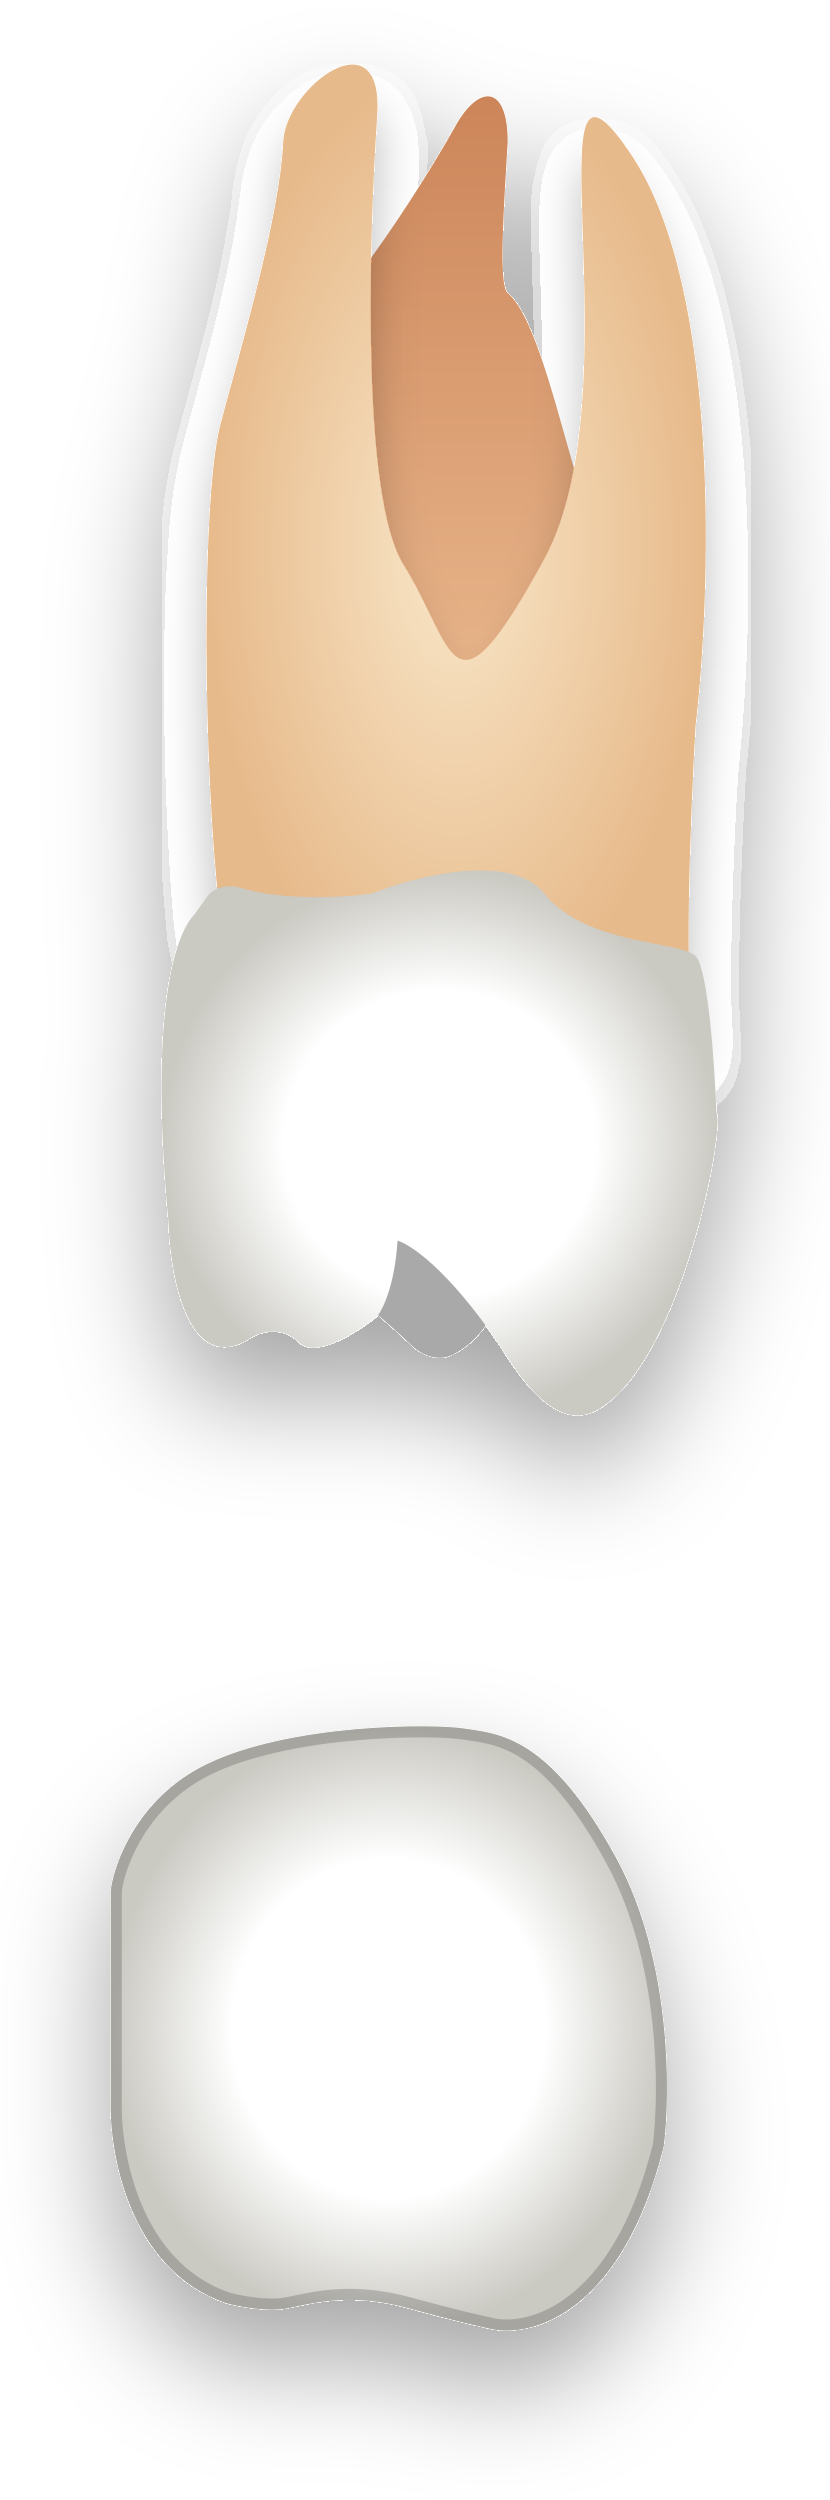
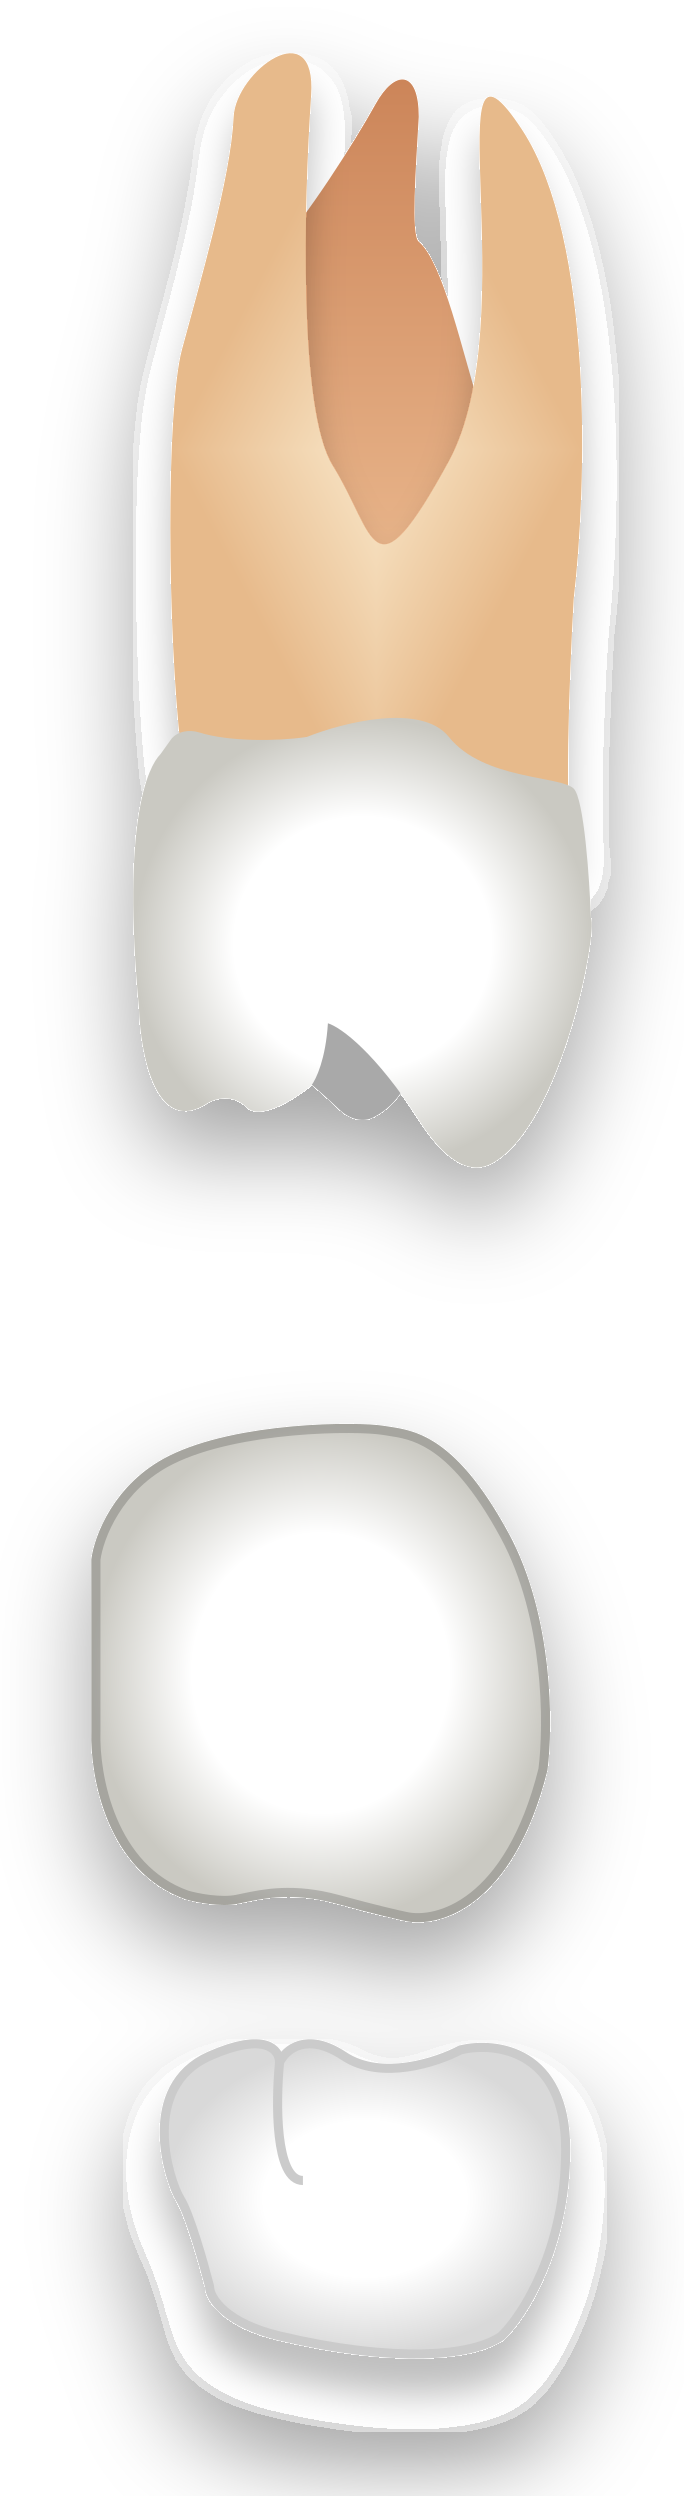
- <svg xmlns="http://www.w3.org/2000/svg" width="75" height="226" viewBox="0 0 75 226" fill="none">
+ <svg xmlns="http://www.w3.org/2000/svg" width="75" height="274" viewBox="0 0 75 274" fill="none">
  <g filter="url(#filter0_d_513_2202)">
    <path d="M41.176 11.387C38.917 15.455 33.63 23.85 29.871 27.87C29.553 28.21 29.305 28.607 29.158 29.049L27.143 35.096C27.063 35.335 27.014 35.583 26.996 35.835L25.742 53.815C25.66 54.992 26.276 56.108 27.316 56.667L41.98 64.538C43.562 65.387 45.529 64.666 46.189 62.997L52.564 46.866C52.826 46.203 52.842 45.471 52.626 44.791C50.678 38.656 48.566 28.717 45.894 26.489C45.024 25.764 45.579 18.466 45.894 12.803C45.894 7.612 43.273 7.612 41.176 11.387Z" fill="url(#paint0_linear_513_2202)" />
    <g filter="url(#filter1_d_513_2202)">
-       <path d="M19.947 38.291C18.163 44.984 18.361 69.303 19.82 82.067C19.898 82.754 20.221 83.385 20.722 83.862L28.564 91.315C29.091 91.816 29.783 92.109 30.509 92.137C42.437 92.604 63.975 93.189 62.878 92.092C61.746 90.959 62.406 74.001 62.878 65.663C64.293 53.55 65.142 26.304 57.217 14.222C47.309 -0.88 57.688 34.987 49.197 50.561C40.705 66.135 41.176 58.584 36.459 51.033C32.684 44.992 33.313 22.245 34.1 10.447C34.712 1.258 25.84 7.818 25.608 12.806C25.293 19.571 21.834 31.212 19.947 38.291Z" fill="url(#paint1_diamond_513_2202)" />
+       <g clip-path="url(#paint1_diamond_513_2202_clip_path)" data-figma-skip-parse="true">
+         <g transform="matrix(0 0.0434403 -0.0225686 0 41.2356 49.2772)">
+           <rect x="0" y="0" width="1023.02" height="1044.31" fill="url(#paint1_diamond_513_2202)" opacity="1" shape-rendering="crispEdges" />
+           <rect x="0" y="0" width="1023.02" height="1044.31" transform="scale(1 -1)" fill="url(#paint1_diamond_513_2202)" opacity="1" shape-rendering="crispEdges" />
+           <rect x="0" y="0" width="1023.02" height="1044.31" transform="scale(-1 1)" fill="url(#paint1_diamond_513_2202)" opacity="1" shape-rendering="crispEdges" />
+           <rect x="0" y="0" width="1023.02" height="1044.31" transform="scale(-1)" fill="url(#paint1_diamond_513_2202)" opacity="1" shape-rendering="crispEdges" />
+         </g>
+       </g>
+       <path d="M19.947 38.291C18.163 44.984 18.361 69.303 19.82 82.067C19.898 82.754 20.221 83.385 20.722 83.862L28.564 91.315C29.091 91.816 29.783 92.109 30.509 92.137C42.437 92.604 63.975 93.189 62.878 92.092C61.746 90.959 62.406 74.001 62.878 65.663C64.293 53.55 65.142 26.304 57.217 14.222C47.309 -0.88 57.688 34.987 49.197 50.561C40.705 66.135 41.176 58.584 36.459 51.033C32.684 44.992 33.313 22.245 34.1 10.447C34.712 1.258 25.84 7.818 25.608 12.806C25.293 19.571 21.834 31.212 19.947 38.291Z" data-figma-gradient-fill="{&quot;type&quot;:&quot;GRADIENT_DIAMOND&quot;,&quot;stops&quot;:[{&quot;color&quot;:{&quot;r&quot;:0.97647058963775635,&quot;g&quot;:0.90588235855102539,&quot;b&quot;:0.78823530673980713,&quot;a&quot;:1.0},&quot;position&quot;:0.0},{&quot;color&quot;:{&quot;r&quot;:0.90588235855102539,&quot;g&quot;:0.7294117808341980,&quot;b&quot;:0.54509806632995605,&quot;a&quot;:1.0},&quot;position&quot;:1.0}],&quot;stopsVar&quot;:[{&quot;color&quot;:{&quot;r&quot;:0.97647058963775635,&quot;g&quot;:0.90588235855102539,&quot;b&quot;:0.78823530673980713,&quot;a&quot;:1.0},&quot;position&quot;:0.0},{&quot;color&quot;:{&quot;r&quot;:0.90588235855102539,&quot;g&quot;:0.7294117808341980,&quot;b&quot;:0.54509806632995605,&quot;a&quot;:1.0},&quot;position&quot;:1.0}],&quot;transform&quot;:{&quot;m00&quot;:2.7638519897483105e-15,&quot;m01&quot;:-45.137126922607422,&quot;m02&quot;:63.804119110107422,&quot;m10&quot;:86.880523681640625,&quot;m11&quot;:5.3198979984149346e-15,&quot;m12&quot;:5.83691406250},&quot;opacity&quot;:1.0,&quot;blendMode&quot;:&quot;NORMAL&quot;,&quot;visible&quot;:true}" />
    </g>
    <path d="M20.891 111.907C25.52 111.576 32.901 117.5 37.197 121.617C38.221 122.599 39.707 123.101 40.966 122.448C46.533 119.562 45.709 111.997 46.839 110.019L57.218 105.3L48.254 95.861L21.835 102.94C19.319 106.086 15.607 112.284 20.891 111.907Z" fill="#A9A9A9" />
    <path d="M15.23 110.502C13.343 90.114 16.174 84.073 17.589 82.657L18.72 81.073C19.387 80.139 20.741 79.93 21.835 80.276C24.986 81.273 30.22 81.275 33.629 80.77C37.56 79.197 46.178 76.994 49.198 80.77C52.972 85.489 61.464 85.017 62.879 86.433C64.011 87.566 64.609 96.344 64.766 100.591C65.546 102.152 61.486 123.405 53.921 127.506C50.809 129.193 47.868 125.803 45.954 122.825C41.19 115.413 37.409 112.615 35.939 112.15C35.7 116.042 34.656 118.303 34.101 118.997C32.371 120.413 28.534 122.867 27.024 121.356C25.515 119.846 23.565 120.413 22.778 120.885C17.117 124.66 15.387 115.536 15.23 110.502Z" fill="url(#paint2_radial_513_2202)" />
    <path d="M10.009 189.781V170.904C10.323 168.387 12.461 162.598 18.498 159.577C26.045 155.802 39.25 155.802 42.08 156.274C44.91 156.745 49.626 156.745 55.758 168.072C60.663 177.133 60.631 189.152 60.002 194.029C56.229 209.131 48.054 211.333 44.438 210.547C43.652 210.389 41.043 209.791 36.892 208.659C31.704 207.243 28.403 208.187 26.045 208.659C24.158 209.036 21.485 208.501 20.385 208.187C11.707 205.166 9.852 194.658 10.009 189.781Z" fill="url(#paint3_radial_513_2202)" />
    <path d="M10.509 189.797L10.509 189.781V170.935C10.822 168.52 12.897 162.939 18.722 160.024C22.41 158.179 27.522 157.242 32.103 156.831C36.684 156.419 40.644 156.541 41.998 156.767C42.184 156.798 42.376 156.827 42.573 156.856C43.907 157.057 45.498 157.296 47.411 158.523C49.614 159.936 52.275 162.689 55.318 168.31C60.142 177.221 60.129 189.088 59.51 193.936C55.773 208.856 47.799 210.766 44.545 210.058L44.545 210.058L44.536 210.056C43.766 209.902 41.169 209.308 37.024 208.176C32.185 206.856 28.926 207.543 26.605 208.032C26.377 208.08 26.157 208.126 25.947 208.168C25.08 208.342 24.001 208.309 22.98 208.186C21.974 208.064 21.064 207.86 20.536 207.71C16.38 206.258 13.836 203.013 12.344 199.485C10.848 195.949 10.432 192.176 10.509 189.797Z" stroke="black" stroke-opacity="0.18" stroke-linecap="round" stroke-linejoin="round" />
+     <g filter="url(#filter2_d_513_2202)">
+       <path d="M37.68 225.344C33.584 222.617 31.28 224.662 30.64 226.026C30.64 224.662 29.104 222.617 22.96 225.344C15.28 228.753 18.48 238.981 19.76 241.026C20.784 242.663 22.32 248.072 22.96 250.572C22.96 251.935 24.88 254.663 30.64 256.026C43.175 258.994 51.76 258.299 54.96 256.026C57.307 253.754 62 246.481 62 235.572C62 224.662 54.32 223.753 50.48 224.662C47.92 226.026 41.776 228.072 37.68 225.344Z" fill="url(#paint4_radial_513_2202)" />
+       <path d="M30.64 226.026C30.214 230.344 30.128 238.981 33.2 238.981M30.64 226.026C31.28 224.662 33.584 222.617 37.68 225.344C41.776 228.072 47.92 226.026 50.48 224.662C54.32 223.753 62 224.662 62 235.572C62 246.481 57.307 253.754 54.96 256.026C51.76 258.299 43.175 258.994 30.64 256.026C24.88 254.663 22.96 251.935 22.96 250.572C22.32 248.072 20.784 242.663 19.76 241.026C18.48 238.981 15.28 228.753 22.96 225.344C29.104 222.617 30.64 224.662 30.64 226.026Z" stroke="#CBCBCB" />
+     </g>
  </g>
  <defs>
-     <filter id="filter0_d_513_2202" x="0" y="0.837" width="74.861" height="224.848" filterUnits="userSpaceOnUse" color-interpolation-filters="sRGB">
+     <filter id="filter0_d_513_2202" x="0" y="0.837" width="74.861" height="272.663" filterUnits="userSpaceOnUse" color-interpolation-filters="sRGB">
      <feFlood flood-opacity="0" result="BackgroundImageFix" />
      <feColorMatrix in="SourceAlpha" type="matrix" values="0 0 0 0 0 0 0 0 0 0 0 0 0 0 0 0 0 0 127 0" result="hardAlpha" />
      <feOffset dy="5" />
      <feGaussianBlur stdDeviation="5" />
      <feComposite in2="hardAlpha" operator="out" />
      <feColorMatrix type="matrix" values="0 0 0 0 0 0 0 0 0 0 0 0 0 0 0 0 0 0 0.35 0" />
      <feBlend mode="normal" in2="BackgroundImageFix" result="effect1_dropShadow_513_2202" />
      <feBlend mode="normal" in="SourceGraphic" in2="effect1_dropShadow_513_2202" result="shape" />
    </filter>
    <filter id="filter1_d_513_2202" x="14.667" y="5.837" width="53.137" height="94.88" filterUnits="userSpaceOnUse" color-interpolation-filters="sRGB">
      <feFlood flood-opacity="0" result="BackgroundImageFix" />
      <feColorMatrix in="SourceAlpha" type="matrix" values="0 0 0 0 0 0 0 0 0 0 0 0 0 0 0 0 0 0 127 0" result="hardAlpha" />
      <feOffset dy="4" />
      <feGaussianBlur stdDeviation="2" />
      <feComposite in2="hardAlpha" operator="out" />
      <feColorMatrix type="matrix" values="0 0 0 0 0 0 0 0 0 0 0 0 0 0 0 0 0 0 0.25 0" />
      <feBlend mode="normal" in2="BackgroundImageFix" result="effect1_dropShadow_513_2202" />
      <feBlend mode="normal" in="SourceGraphic" in2="effect1_dropShadow_513_2202" result="shape" />
    </filter>
+     <clipPath id="paint1_diamond_513_2202_clip_path">
+       <path d="M19.947 38.291C18.163 44.984 18.361 69.303 19.82 82.067C19.898 82.754 20.221 83.385 20.722 83.862L28.564 91.315C29.091 91.816 29.783 92.109 30.509 92.137C42.437 92.604 63.975 93.189 62.878 92.092C61.746 90.959 62.406 74.001 62.878 65.663C64.293 53.55 65.142 26.304 57.217 14.222C47.309 -0.88 57.688 34.987 49.197 50.561C40.705 66.135 41.176 58.584 36.459 51.033C32.684 44.992 33.313 22.245 34.1 10.447C34.712 1.258 25.84 7.818 25.608 12.806C25.293 19.571 21.834 31.212 19.947 38.291Z" />
+     </clipPath>
+     <filter id="filter2_d_513_2202" x="13.5" y="223.5" width="53" height="43" filterUnits="userSpaceOnUse" color-interpolation-filters="sRGB">
+       <feFlood flood-opacity="0" result="BackgroundImageFix" />
+       <feColorMatrix in="SourceAlpha" type="matrix" values="0 0 0 0 0 0 0 0 0 0 0 0 0 0 0 0 0 0 127 0" result="hardAlpha" />
+       <feOffset dy="4" />
+       <feGaussianBlur stdDeviation="2" />
+       <feComposite in2="hardAlpha" operator="out" />
+       <feColorMatrix type="matrix" values="0 0 0 0 0 0 0 0 0 0 0 0 0 0 0 0 0 0 0.25 0" />
+       <feBlend mode="normal" in2="BackgroundImageFix" result="effect1_dropShadow_513_2202" />
+       <feBlend mode="normal" in="SourceGraphic" in2="effect1_dropShadow_513_2202" result="shape" />
+     </filter>
    <linearGradient id="paint0_linear_513_2202" x1="39.289" y1="8.711" x2="39.289" y2="66.132" gradientUnits="userSpaceOnUse">
      <stop stop-color="#CC8559" />
      <stop offset="1" stop-color="#EBB98F" />
    </linearGradient>
-     <radialGradient id="paint1_diamond_513_2202" cx="0" cy="0" r="1" gradientUnits="userSpaceOnUse" gradientTransform="translate(41.2356 49.2772) rotate(90) scale(43.4403 22.5686)">
+     <linearGradient id="paint1_diamond_513_2202" x1="0" y1="0" x2="500" y2="500" gradientUnits="userSpaceOnUse">
      <stop stop-color="#F9E7C9" />
      <stop offset="1" stop-color="#E7BA8B" />
-     </radialGradient>
+     </linearGradient>
    <radialGradient id="paint2_radial_513_2202" cx="0" cy="0" r="1" gradientUnits="userSpaceOnUse" gradientTransform="translate(39.7314 103.437) rotate(90) scale(24.7516 25.1298)">
      <stop offset="0.562" stop-color="white" />
      <stop offset="1" stop-color="#CAC9C2" />
    </radialGradient>
    <radialGradient id="paint3_radial_513_2202" cx="0" cy="0" r="1" gradientUnits="userSpaceOnUse" gradientTransform="translate(35.1479 183.372) rotate(90) scale(27.3126 25.1479)">
      <stop offset="0.562" stop-color="white" />
      <stop offset="1" stop-color="#CAC9C2" />
    </radialGradient>
+     <radialGradient id="paint4_radial_513_2202" cx="0" cy="0" r="1" gradientUnits="userSpaceOnUse" gradientTransform="translate(40 241) rotate(90) scale(17 22)">
+       <stop offset="0.505" stop-color="white" />
+       <stop offset="1" stop-color="#D9D9D9" />
+     </radialGradient>
  </defs>
</svg>
